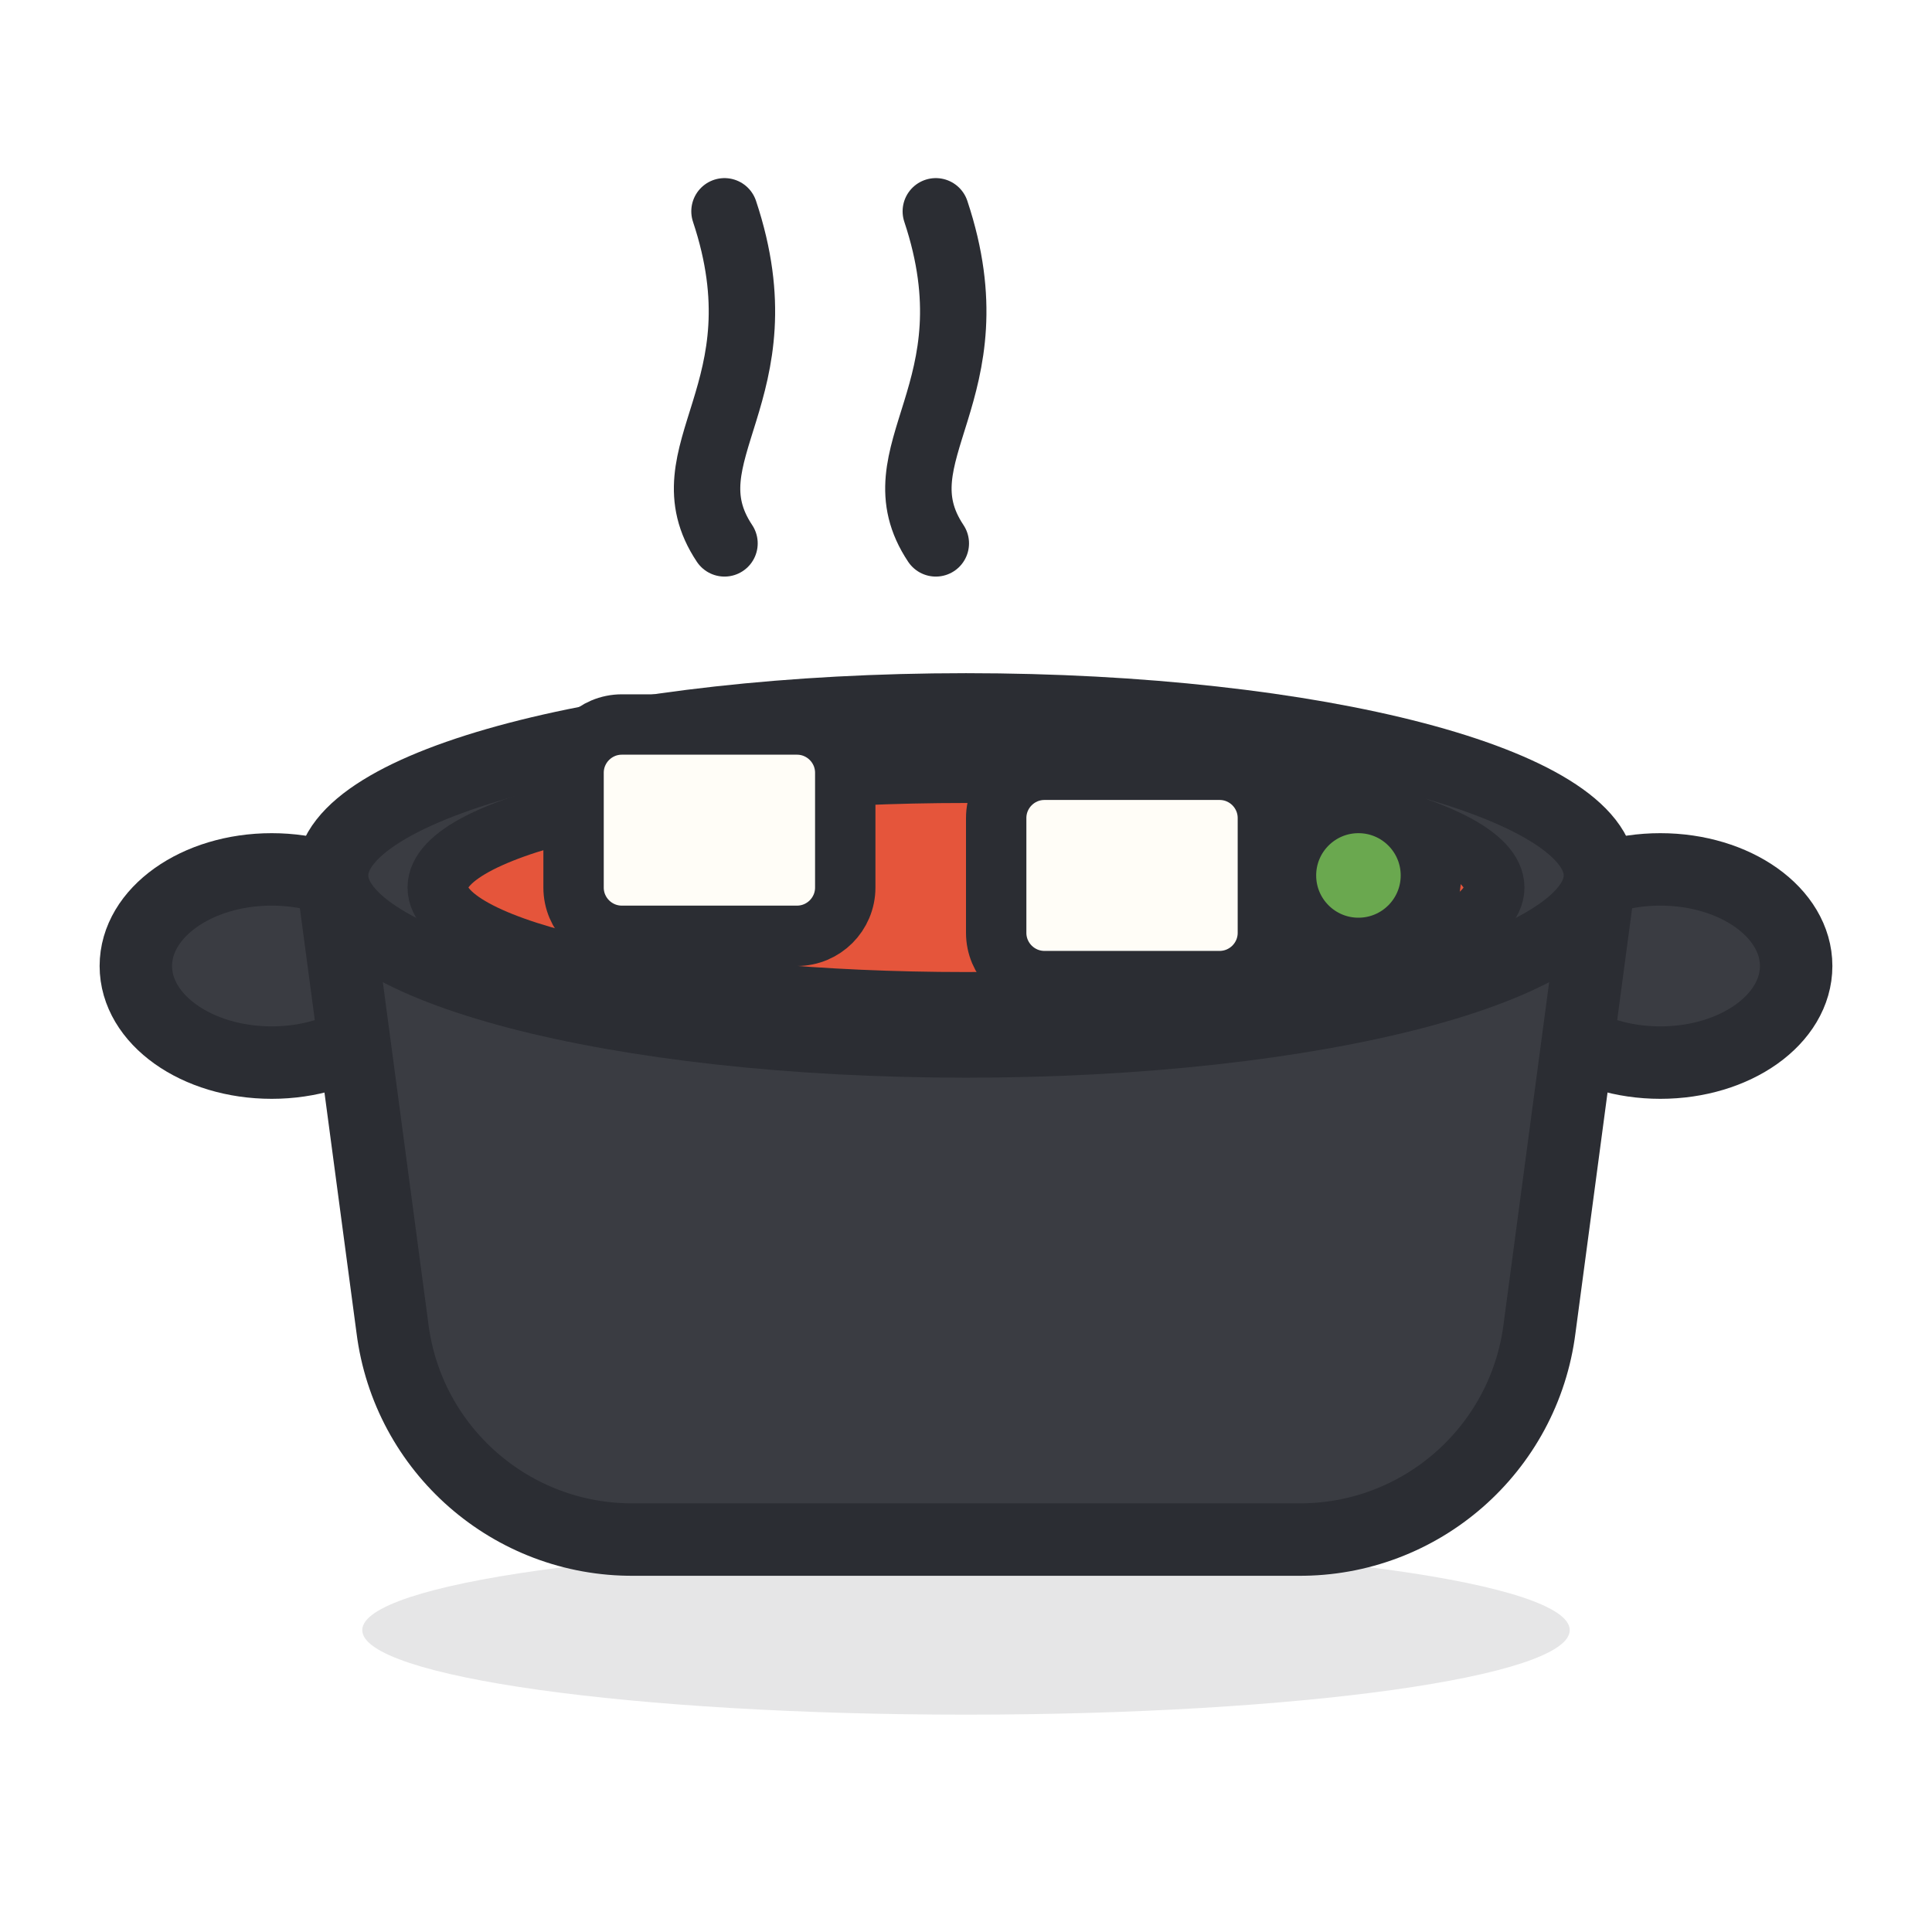
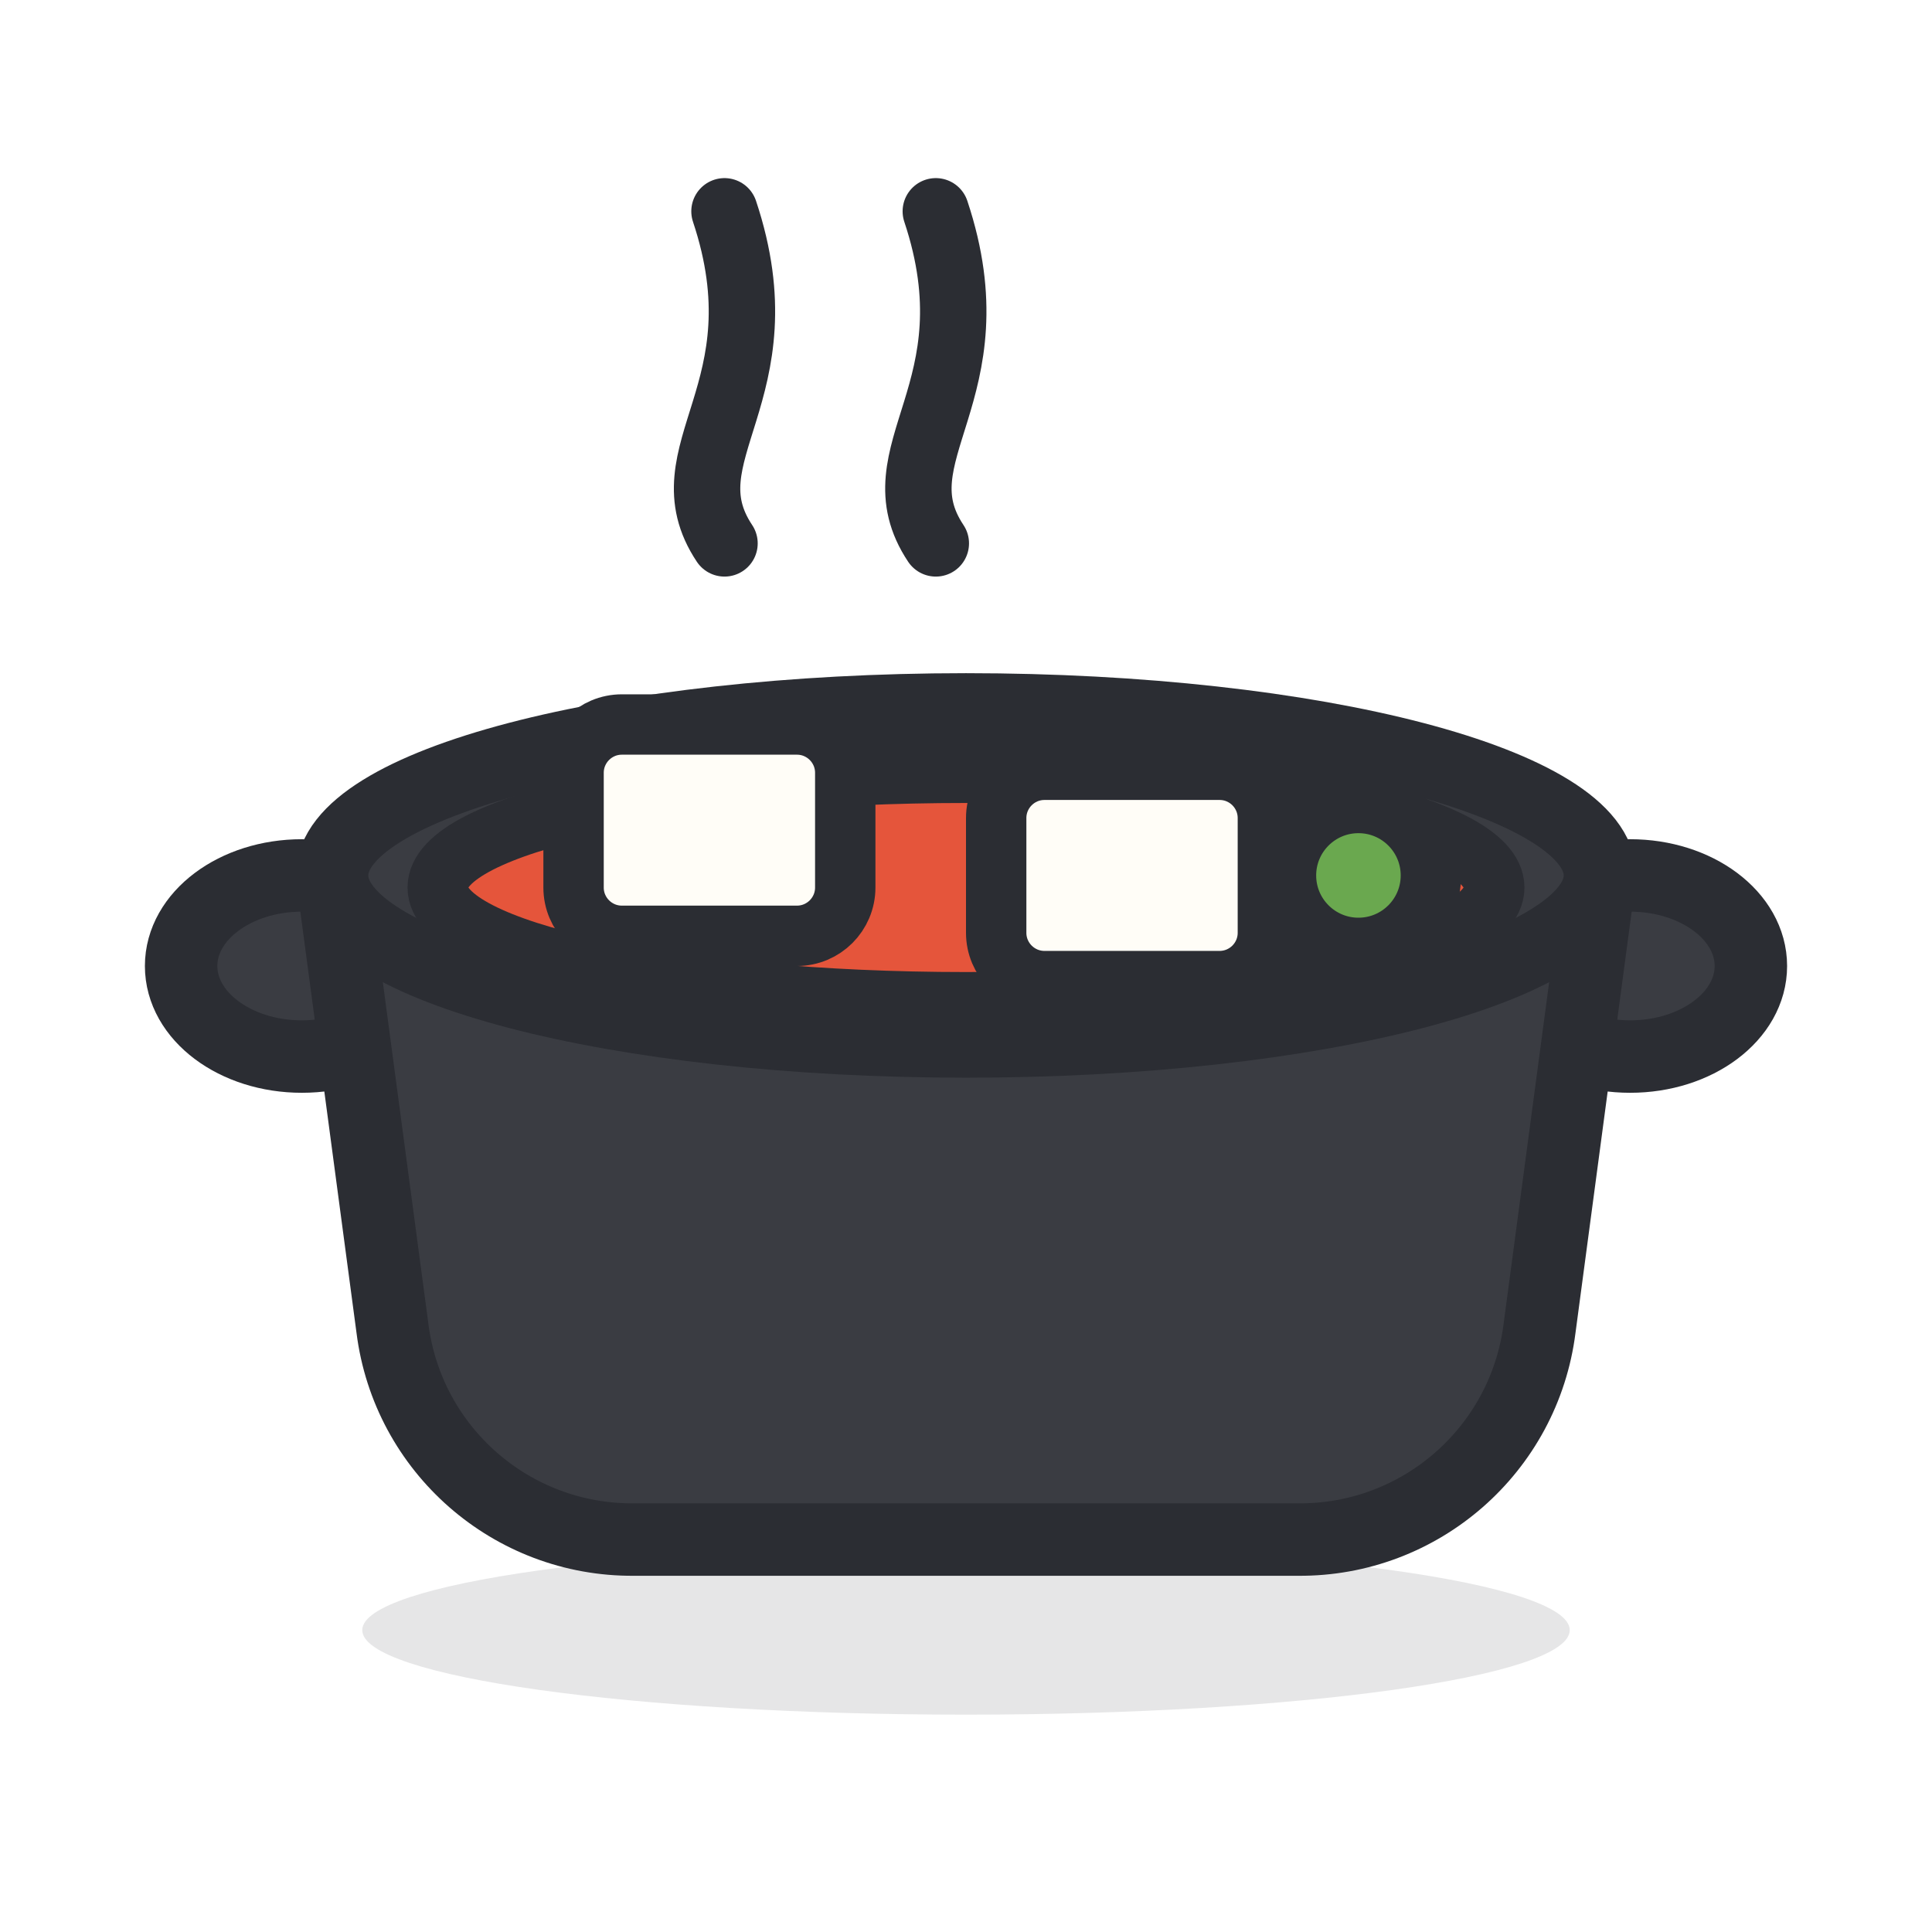
<svg xmlns="http://www.w3.org/2000/svg" viewBox="0 0 64 64">
  <ellipse cx="32" cy="54" rx="20" ry="2.8" fill="#2b2d33" opacity=".12" />
  <g fill="#3a3c42" stroke="#2b2d33" stroke-width="2.4" stroke-linejoin="round" stroke-linecap="round">
-     <ellipse cx="9" cy="32" rx="4.5" ry="3.2" />
-     <ellipse cx="55" cy="32" rx="4.5" ry="3.2" />
+     <ellipse cx="10" cy="32" rx="4" ry="3" />
+     <ellipse cx="54" cy="32" rx="4" ry="3" />
  </g>
  <g fill="#3a3c42" stroke="#2b2d33" stroke-width="2.4" stroke-linejoin="round" stroke-linecap="round">
    <path d="M11 29h42l-2 15a8 8 0 0 1-8 7H21a8 8 0 0 1-8-7z" />
  </g>
  <g fill="#3a3c42" stroke="#2b2d33" stroke-width="2.4" stroke-linejoin="round" stroke-linecap="round">
    <ellipse cx="32" cy="29" rx="21" ry="5.5" />
  </g>
  <g fill="#e5553b" stroke="#2b2d33" stroke-width="2.0" stroke-linejoin="round" stroke-linecap="round">
    <ellipse cx="32" cy="29.4" rx="17.5" ry="3.8" />
  </g>
  <g fill="#fffdf7" stroke="#2b2d33" stroke-width="2.0" stroke-linejoin="round" stroke-linecap="round">
    <rect x="19" y="24" width="9" height="7" rx="1.6" />
    <rect x="33" y="25.5" width="9" height="7" rx="1.6" />
  </g>
  <g fill="#6aa84f" stroke="#2b2d33" stroke-width="2.0" stroke-linejoin="round" stroke-linecap="round">
    <circle cx="45" cy="29" r="2.4" />
  </g>
  <g fill="none" stroke="#2b2d33" stroke-width="2.2" stroke-linecap="round" stroke-linejoin="round">
    <path d="M24 18c-2-3 2-5 0-11" />
    <path d="M31 18c-2-3 2-5 0-11" />
  </g>
</svg>
